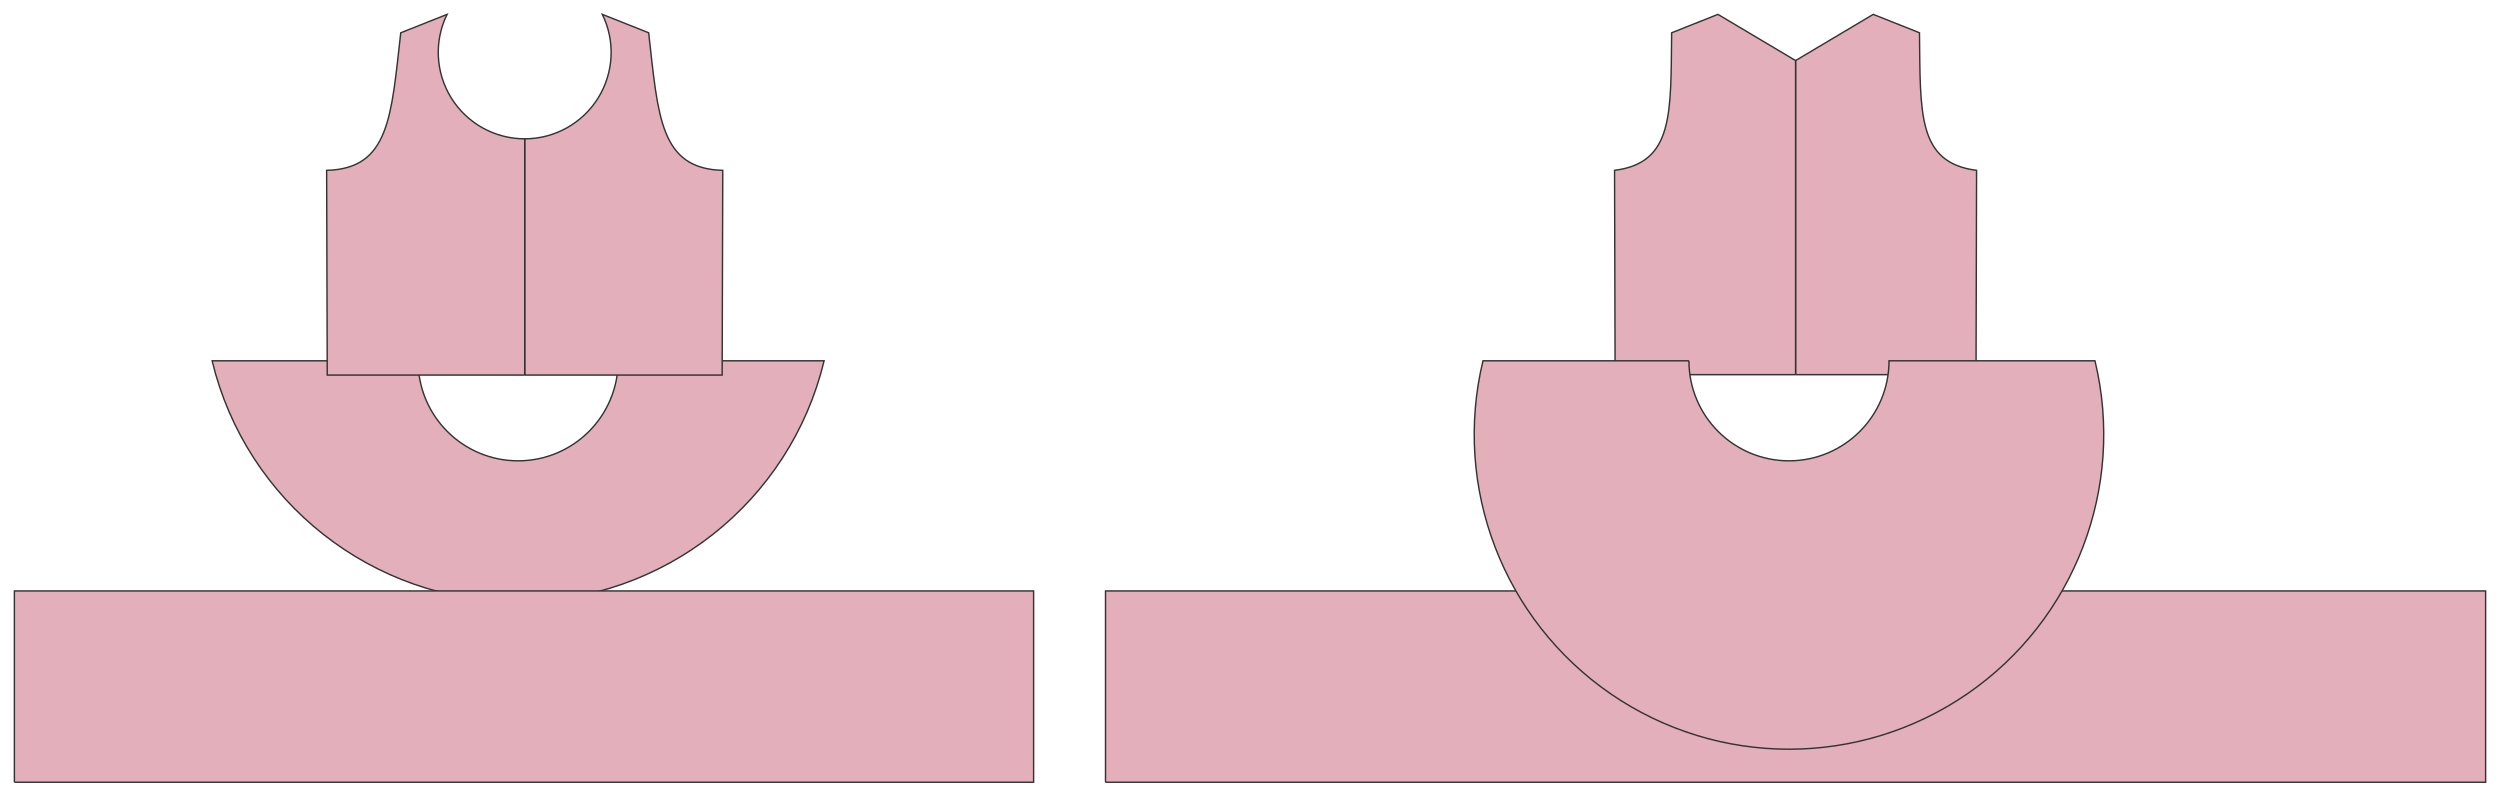
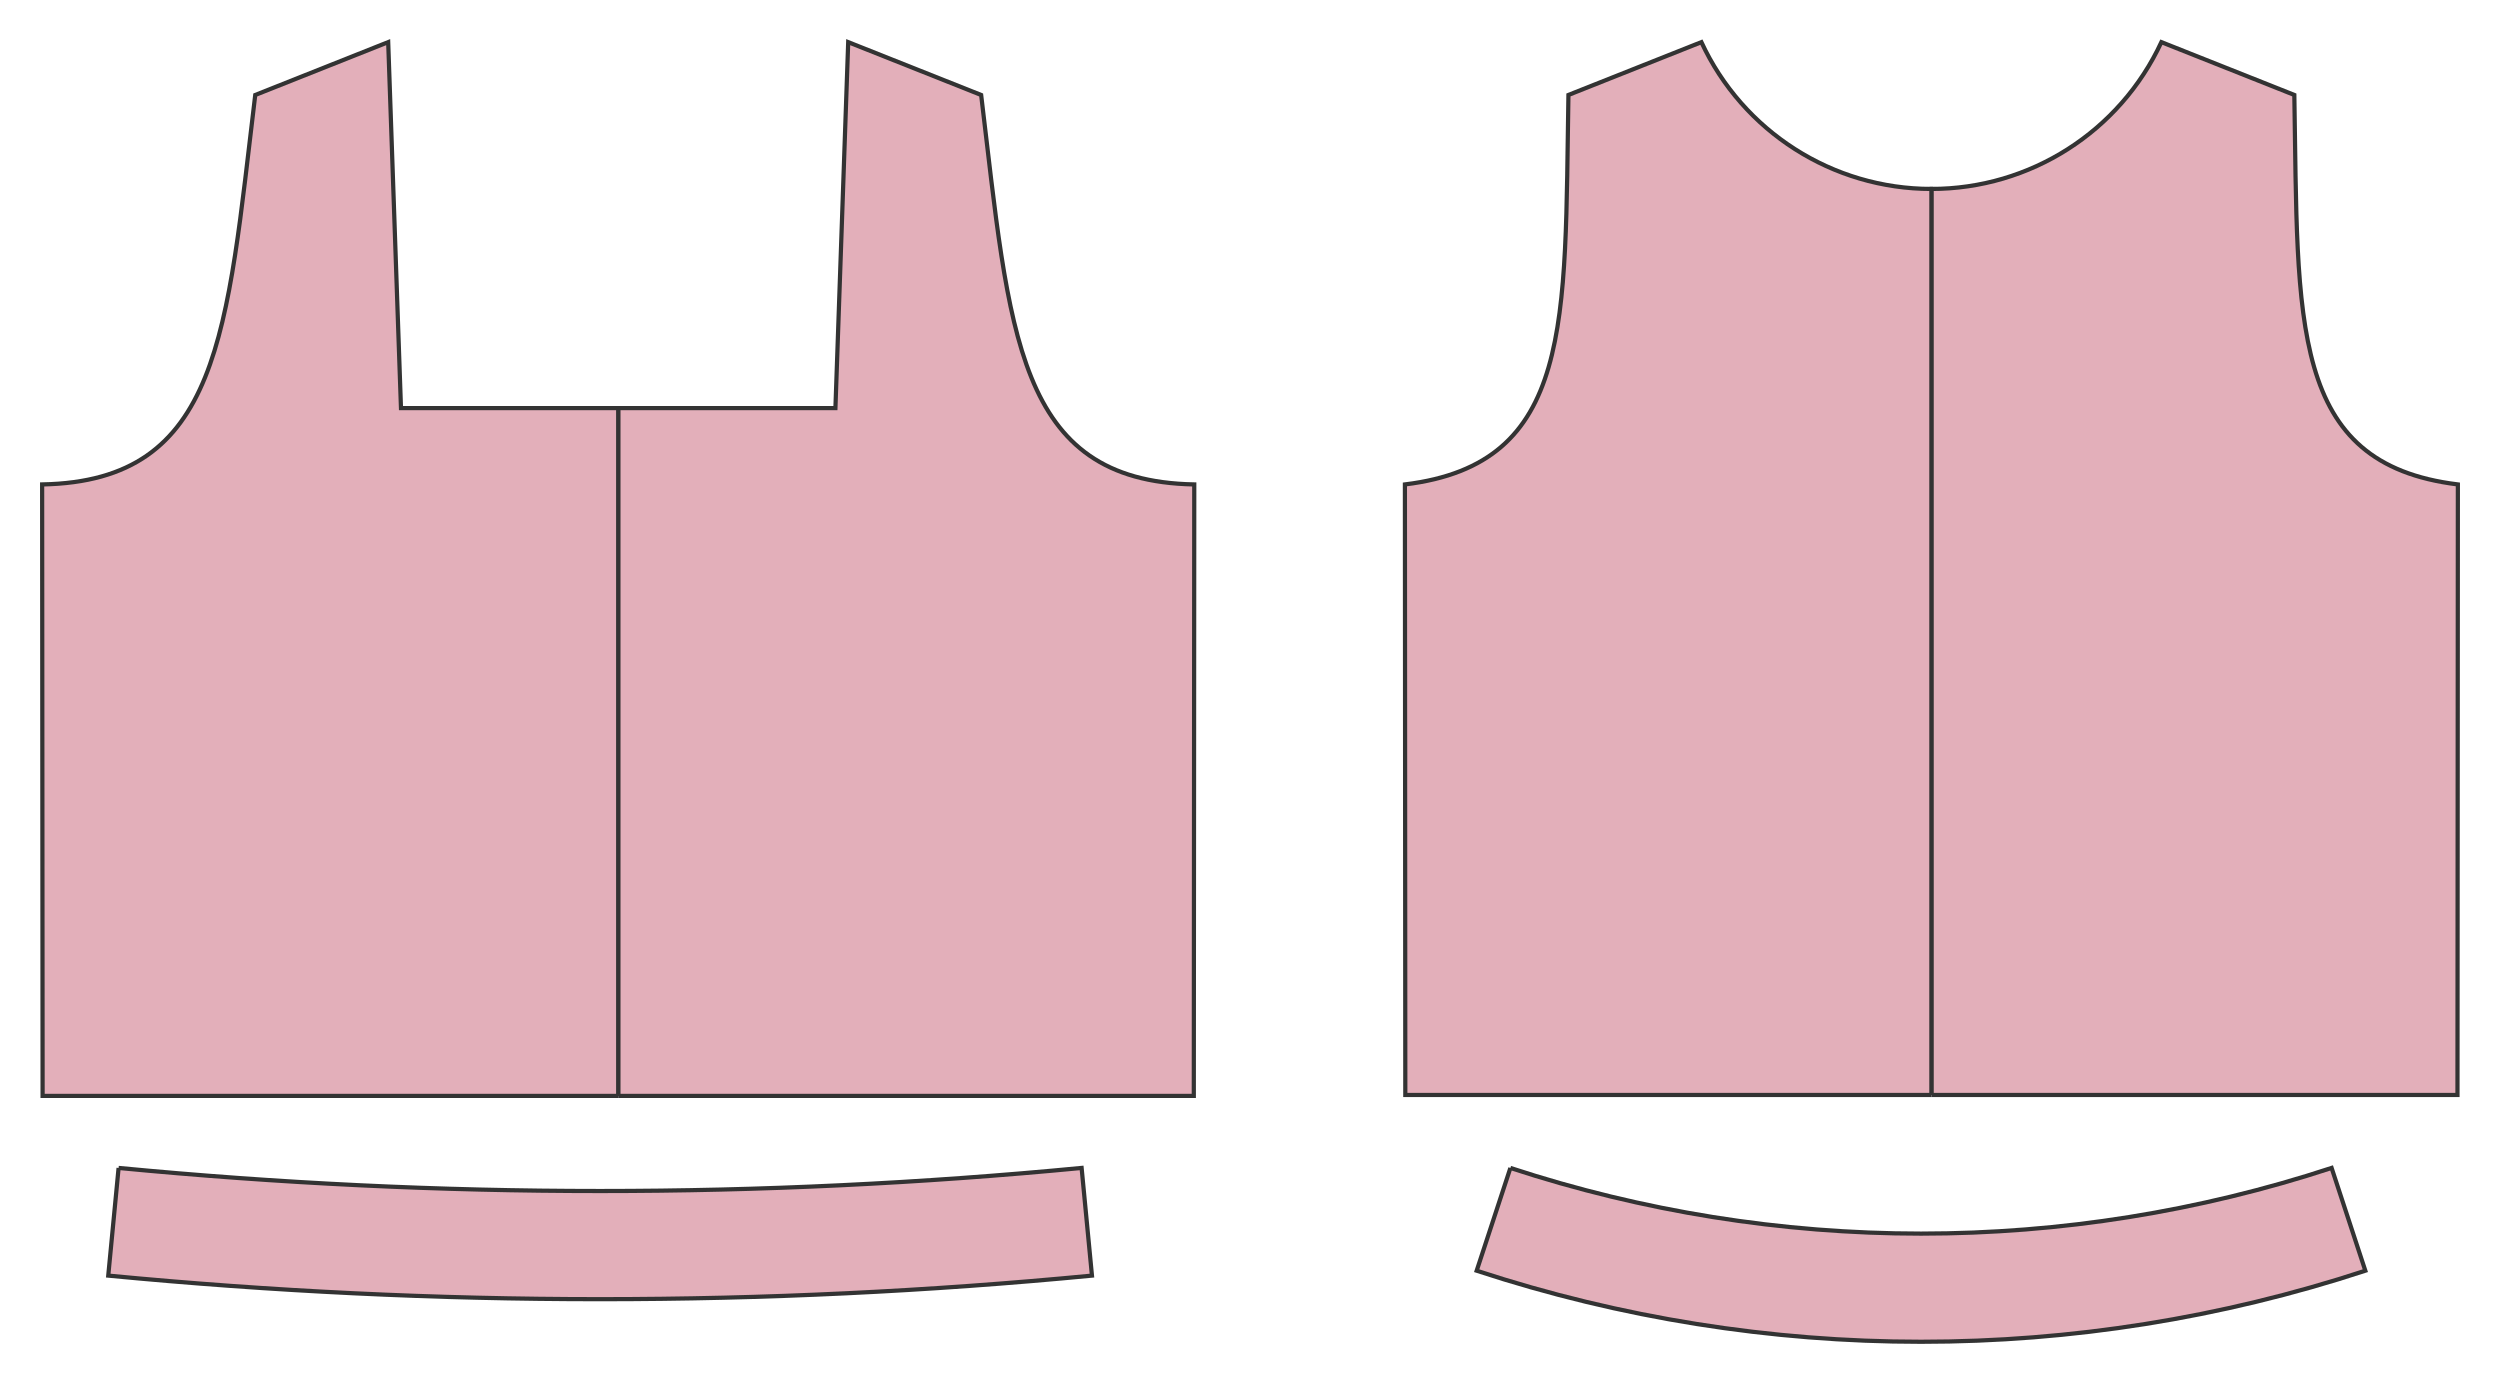
- <svg xmlns="http://www.w3.org/2000/svg" baseProfile="full" height="110.806cm" version="1.1" viewBox="-72.985 -143.371 347.745 110.806" width="347.745cm">
+ <svg xmlns="http://www.w3.org/2000/svg" baseProfile="full" height="65.699cm" version="1.1" viewBox="-29.348 -143.323 118.684 65.699" width="118.684cm">
  <defs />
-   <path d="M -14.832,-93.186 L -43.48,-93.186 A 43.78,43.78 0.0 0,0 41.648,-93.186 L 13.0,-93.186 A 13.916,13.916 0.0 0,1 -0.916,-79.27 A 13.916,13.916 0.0 0,1 -14.832,-93.186" fill="rgb(227,175,186)" stroke="rgb(51,51,51)" stroke-width="0.2" />
-   <path d="M -70.985,-34.564 L 70.789,-34.564 L 70.789,-61.173 L -70.985,-61.173 L -70.985,-34.564" fill="rgb(227,175,186)" stroke="rgb(51,51,51)" stroke-width="0.2" />
-   <path d="M 0.0,-91.202 L 27.466,-91.202 L 27.551,-119.676 C 18.791,-119.894 18.569,-127.181 17.241,-138.811 L 10.8,-141.371 A 12.024,12.024 0.0 0,1 0.0,-124.061 L 0.0,-91.202" fill="rgb(227,175,186)" stroke="rgb(51,51,51)" stroke-width="0.2" />
-   <path d="M 0.0,-91.202 L 0.0,-124.061 A 12.024,12.024 0.0 0,1 -10.8,-141.371 L -17.241,-138.811 C -18.569,-127.181 -18.791,-119.894 -27.551,-119.676 L -27.466,-91.202 L 0.0,-91.202" fill="rgb(227,175,186)" stroke="rgb(51,51,51)" stroke-width="0.2" />
-   <path d="M 176.775,-91.254 L 176.775,-134.947 L 187.575,-141.371 L 194.011,-138.812 C 194.155,-127.656 193.667,-120.725 201.953,-119.677 L 201.877,-91.254 L 176.775,-91.254" fill="rgb(227,175,186)" stroke="rgb(51,51,51)" stroke-width="0.2" />
-   <path d="M 176.775,-91.254 L 151.672,-91.254 L 151.596,-119.677 C 159.882,-120.725 159.394,-127.656 159.538,-138.812 L 165.974,-141.371 L 176.775,-134.947 L 176.775,-91.254" fill="rgb(227,175,186)" stroke="rgb(51,51,51)" stroke-width="0.2" />
-   <path d="M 80.789,-34.564 L 80.789,-61.173 L 272.76,-61.173 L 272.76,-34.564 L 80.789,-34.564" fill="rgb(227,175,186)" stroke="rgb(51,51,51)" stroke-width="0.2" />
-   <path d="M 161.942,-93.186 A 13.916,13.916 0.0 0,0 175.858,-79.27 A 13.916,13.916 0.0 0,0 189.775,-93.186 L 218.422,-93.186 A 43.78,43.78 0.0 1,1 133.295,-93.186 L 161.942,-93.186" fill="rgb(227,175,186)" stroke="rgb(51,51,51)" stroke-width="0.2" />
+   <path d="M -23.718,-87.877 L -24.209,-82.765 A 244.201,244.201 0.0 0,0 22.491,-82.765 L 22.0,-87.877 A 239.067,239.067 0.0 0,1 -0.859,-86.781 A 239.067,239.067 0.0 0,1 -23.718,-87.877" fill="rgb(227,175,186)" stroke="rgb(51,51,51)" stroke-width="0.2" />
+   <path d="M 0.0,-91.296 L 27.326,-91.296 L 27.348,-120.325 C 18.853,-120.482 18.592,-127.546 17.231,-138.814 L 10.919,-141.323 L 10.312,-123.948 L 0.0,-123.948 L 0.0,-91.296" fill="rgb(227,175,186)" stroke="rgb(51,51,51)" stroke-width="0.2" />
+   <path d="M 0.0,-91.296 L 0.0,-123.948 L -10.312,-123.948 L -10.919,-141.323 L -17.231,-138.814 C -18.592,-127.546 -18.853,-120.482 -27.348,-120.325 L -27.326,-91.296 L 0.0,-91.296" fill="rgb(227,175,186)" stroke="rgb(51,51,51)" stroke-width="0.2" />
+   <path d="M 62.342,-91.34 L 62.342,-134.353 A 12.037,12.037 0.0 0,0 73.261,-141.323 L 79.572,-138.815 C 79.756,-128.017 79.312,-121.306 87.336,-120.325 L 87.317,-91.34 L 62.342,-91.34" fill="rgb(227,175,186)" stroke="rgb(51,51,51)" stroke-width="0.2" />
+   <path d="M 62.342,-91.34 L 37.367,-91.34 L 37.348,-120.325 C 45.372,-121.306 44.928,-128.017 45.111,-138.815 L 51.423,-141.323 A 12.037,12.037 0.0 0,0 62.342,-134.353 L 62.342,-91.34" fill="rgb(227,175,186)" stroke="rgb(51,51,51)" stroke-width="0.2" />
+   <path d="M 42.356,-87.877 A 62.502,62.502 0.0 0,0 61.849,-84.759 A 62.502,62.502 0.0 0,0 81.342,-87.877 L 82.943,-82.998 A 67.637,67.637 0.0 0,1 40.755,-82.998 L 42.356,-87.877" fill="rgb(227,175,186)" stroke="rgb(51,51,51)" stroke-width="0.2" />
</svg>
